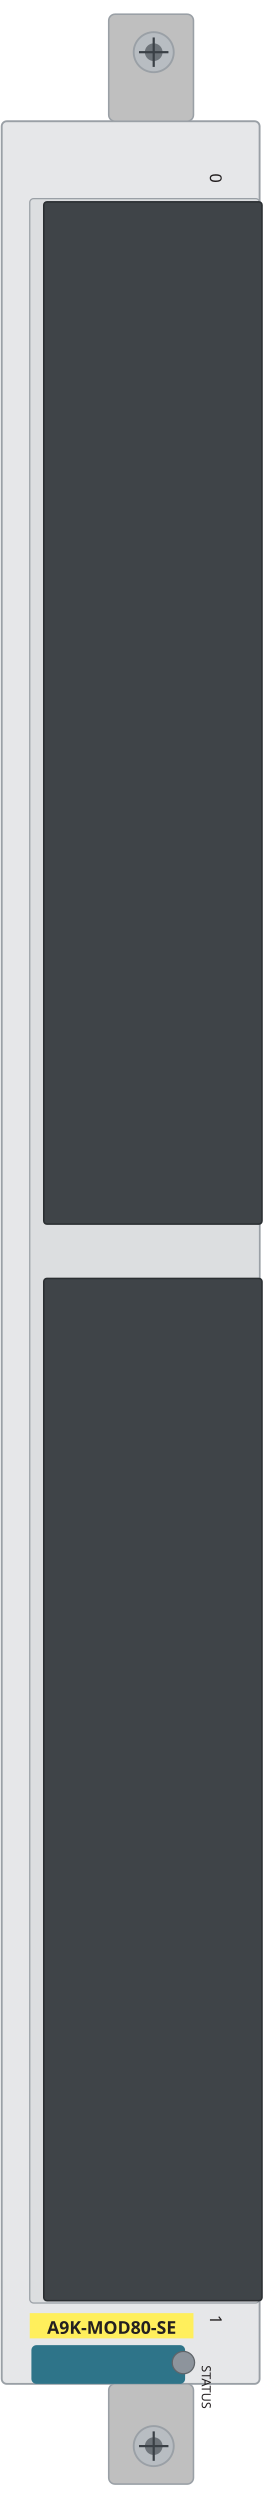
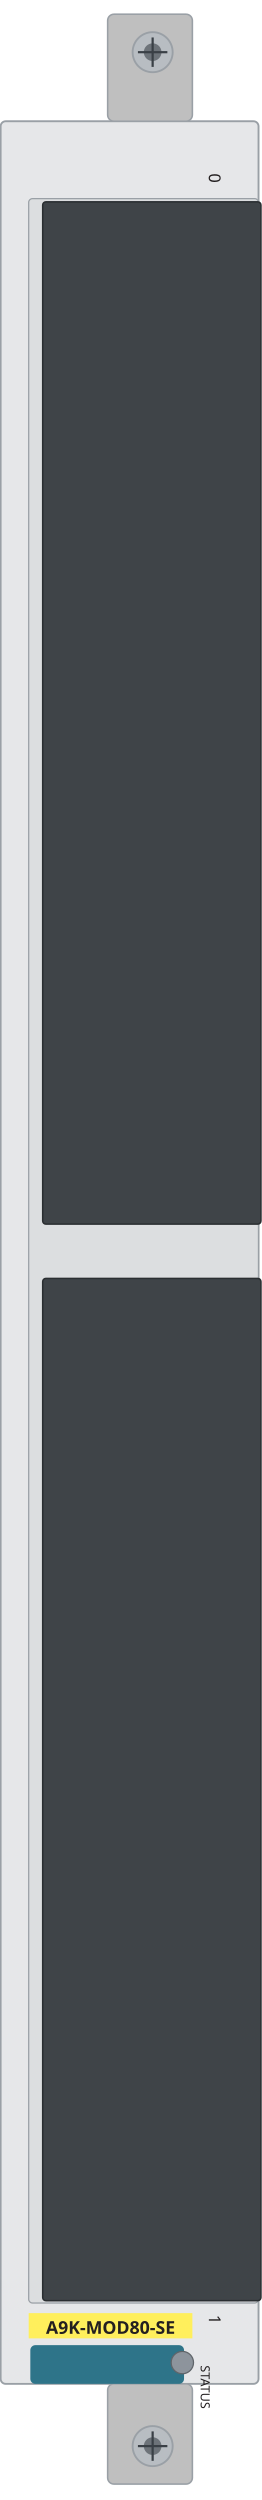
- <svg xmlns="http://www.w3.org/2000/svg" width="43.7mm" height="395.7mm" viewBox="0 0 43.7 395.7">
-   <rect id="plate" x="0.27" y="19.19" width="40.82" height="358.13" rx="0.8" fill="#e6e7e9" stroke="#9aa0a6" stroke-width="0.3" />
-   <rect x="4.71" y="31.44" width="36.37" height="333.08" rx="0.6" fill="#dcdee0" stroke="#9aa0a6" stroke-width="0.2" />
-   <rect id="bay-0" x="6.93" y="31.95" width="34.54" height="161.8" rx="0.5" fill="#3f4448" stroke="#2a2e31" stroke-width="0.25" />
-   <rect id="bay-1" x="6.93" y="202.35" width="34.54" height="161.8" rx="0.5" fill="#3f4448" stroke="#2a2e31" stroke-width="0.25" />
-   <rect x="17.21" y="2.25" width="13.41" height="16.94" rx="1.0" fill="#bfbfbf" stroke="#9aa0a6" stroke-width="0.25" />
-   <rect x="17.21" y="377.31" width="13.41" height="15.87" rx="1.0" fill="#bfbfbf" stroke="#9aa0a6" stroke-width="0.25" />
+ <svg xmlns="http://www.w3.org/2000/svg" width="41.4mm" height="395.7mm" viewBox="0 0 41.4 395.7">
+   <rect id="plate" x="0.1" y="19.19" width="40.82" height="358.13" rx="0.8" fill="#e6e7e9" stroke="#9aa0a6" stroke-width="0.3" />
+   <rect x="4.54" y="31.44" width="36.37" height="333.08" rx="0.6" fill="#dcdee0" stroke="#9aa0a6" stroke-width="0.2" />
+   <rect id="bay-0" x="6.76" y="31.95" width="34.54" height="161.8" rx="0.5" fill="#3f4448" stroke="#2a2e31" stroke-width="0.25" />
+   <rect id="bay-1" x="6.76" y="202.35" width="34.54" height="161.8" rx="0.5" fill="#3f4448" stroke="#2a2e31" stroke-width="0.25" />
+   <rect x="17.04" y="2.25" width="13.41" height="16.94" rx="1.0" fill="#bfbfbf" stroke="#9aa0a6" stroke-width="0.25" />
+   <rect x="17.04" y="377.31" width="13.41" height="15.87" rx="1.0" fill="#bfbfbf" stroke="#9aa0a6" stroke-width="0.25" />
  <g>
-     <circle cx="24.33" cy="8.26" r="3.17" fill="#b8bdc2" stroke="#9aa0a6" stroke-width="0.3" />
-     <circle cx="24.33" cy="8.26" r="1.4" fill="#6d7379" />
-     <path d="M 22.0 8.26 H 26.66 M 24.33 5.93 V 10.59" stroke="#3a4046" stroke-width="0.35" fill="none" />
+     <circle cx="24.16" cy="8.26" r="3.17" fill="#b8bdc2" stroke="#9aa0a6" stroke-width="0.3" />
+     <circle cx="24.16" cy="8.26" r="1.4" fill="#6d7379" />
+     <path d="M 21.83 8.26 H 26.49 M 24.16 5.93 V 10.59" stroke="#3a4046" stroke-width="0.35" fill="none" />
  </g>
  <g>
-     <circle cx="24.33" cy="387.17" r="3.17" fill="#b8bdc2" stroke="#9aa0a6" stroke-width="0.3" />
-     <circle cx="24.33" cy="387.17" r="1.4" fill="#6d7379" />
-     <path d="M 22.0 387.17 H 26.66 M 24.33 384.84 V 389.5" stroke="#3a4046" stroke-width="0.35" fill="none" />
+     <circle cx="24.16" cy="387.17" r="3.17" fill="#b8bdc2" stroke="#9aa0a6" stroke-width="0.3" />
+     <circle cx="24.16" cy="387.17" r="1.4" fill="#6d7379" />
+     <path d="M 21.83 387.17 H 26.49 M 24.16 384.84 V 389.5" stroke="#3a4046" stroke-width="0.35" fill="none" />
  </g>
-   <rect x="4.97" y="371.19" width="24.33" height="6.13" rx="0.8" fill="#2e7489" />
-   <circle id="status" cx="29.03" cy="373.95" r="1.77" fill="var(--led-color, #8d949c)" stroke="#5f6469" stroke-width="0.2" />
+   <rect x="4.8" y="371.19" width="24.33" height="6.13" rx="0.8" fill="#2e7489" />
+   <circle id="status" cx="28.86" cy="373.95" r="1.77" fill="var(--led-color, #8d949c)" stroke="#5f6469" stroke-width="0.2" />
  <g id="silkscreen">
-     <rect x="4.71" y="366.12" width="25.91" height="4.0" fill="#ffef5c" />
-     <text x="17.67" y="369.4" font-family="sans-serif" font-size="2.8" font-weight="bold" text-anchor="middle" fill="#231f20">A9K-MOD80-SE</text>
-     <text x="31.93" y="374.38" transform="rotate(90 31.93 374.38)" font-family="sans-serif" font-size="2.0" fill="#231f20">STATUS</text>
-     <text x="33.23" y="27.45" transform="rotate(90 33.23 27.45)" font-family="sans-serif" font-size="2.6" fill="#231f20">0</text>
-     <text x="33.23" y="366.39" transform="rotate(90 33.23 366.39)" font-family="sans-serif" font-size="2.6" fill="#231f20">1</text>
+     <rect x="4.54" y="366.12" width="25.91" height="4.0" fill="#ffef5c" />
+     <text x="17.5" y="369.4" font-family="sans-serif" font-size="2.8" font-weight="bold" text-anchor="middle" fill="#231f20">A9K-MOD80-SE</text>
+     <text x="31.76" y="374.38" transform="rotate(90 31.76 374.38)" font-family="sans-serif" font-size="2.0" fill="#231f20">STATUS</text>
+     <text x="33.06" y="27.45" transform="rotate(90 33.06 27.45)" font-family="sans-serif" font-size="2.6" fill="#231f20">0</text>
+     <text x="33.06" y="366.39" transform="rotate(90 33.06 366.39)" font-family="sans-serif" font-size="2.6" fill="#231f20">1</text>
  </g>
</svg>
